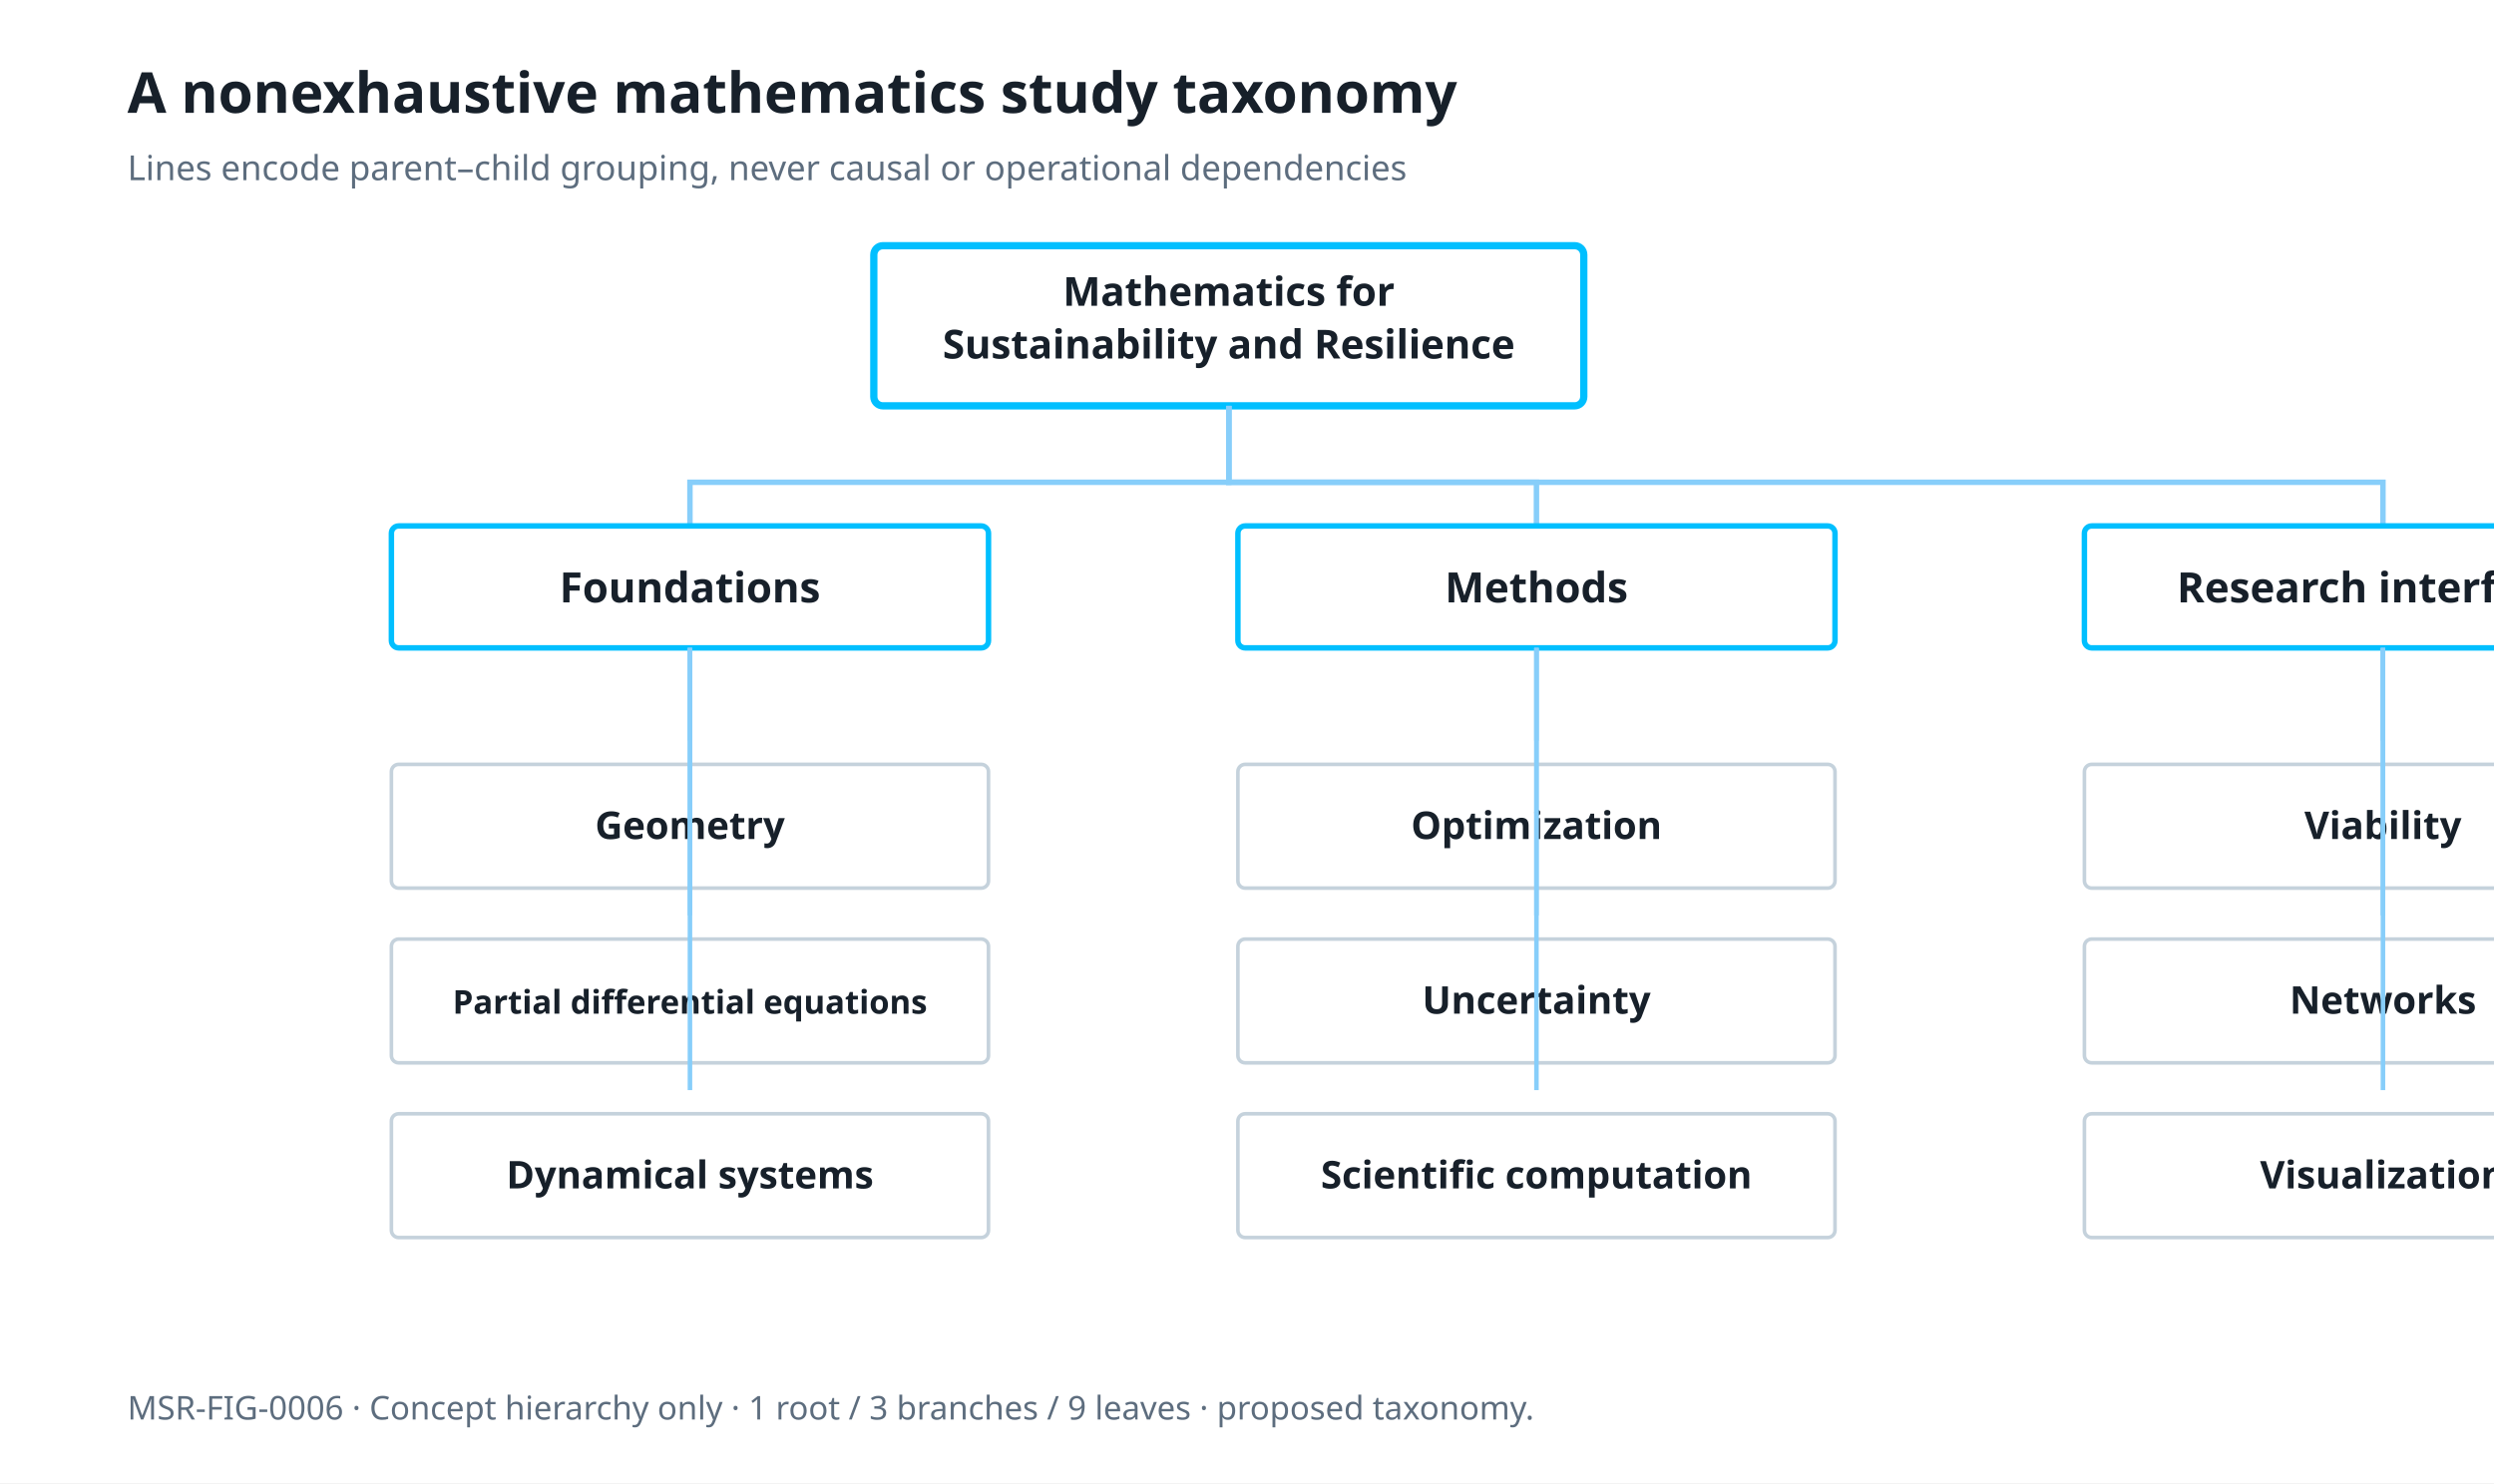
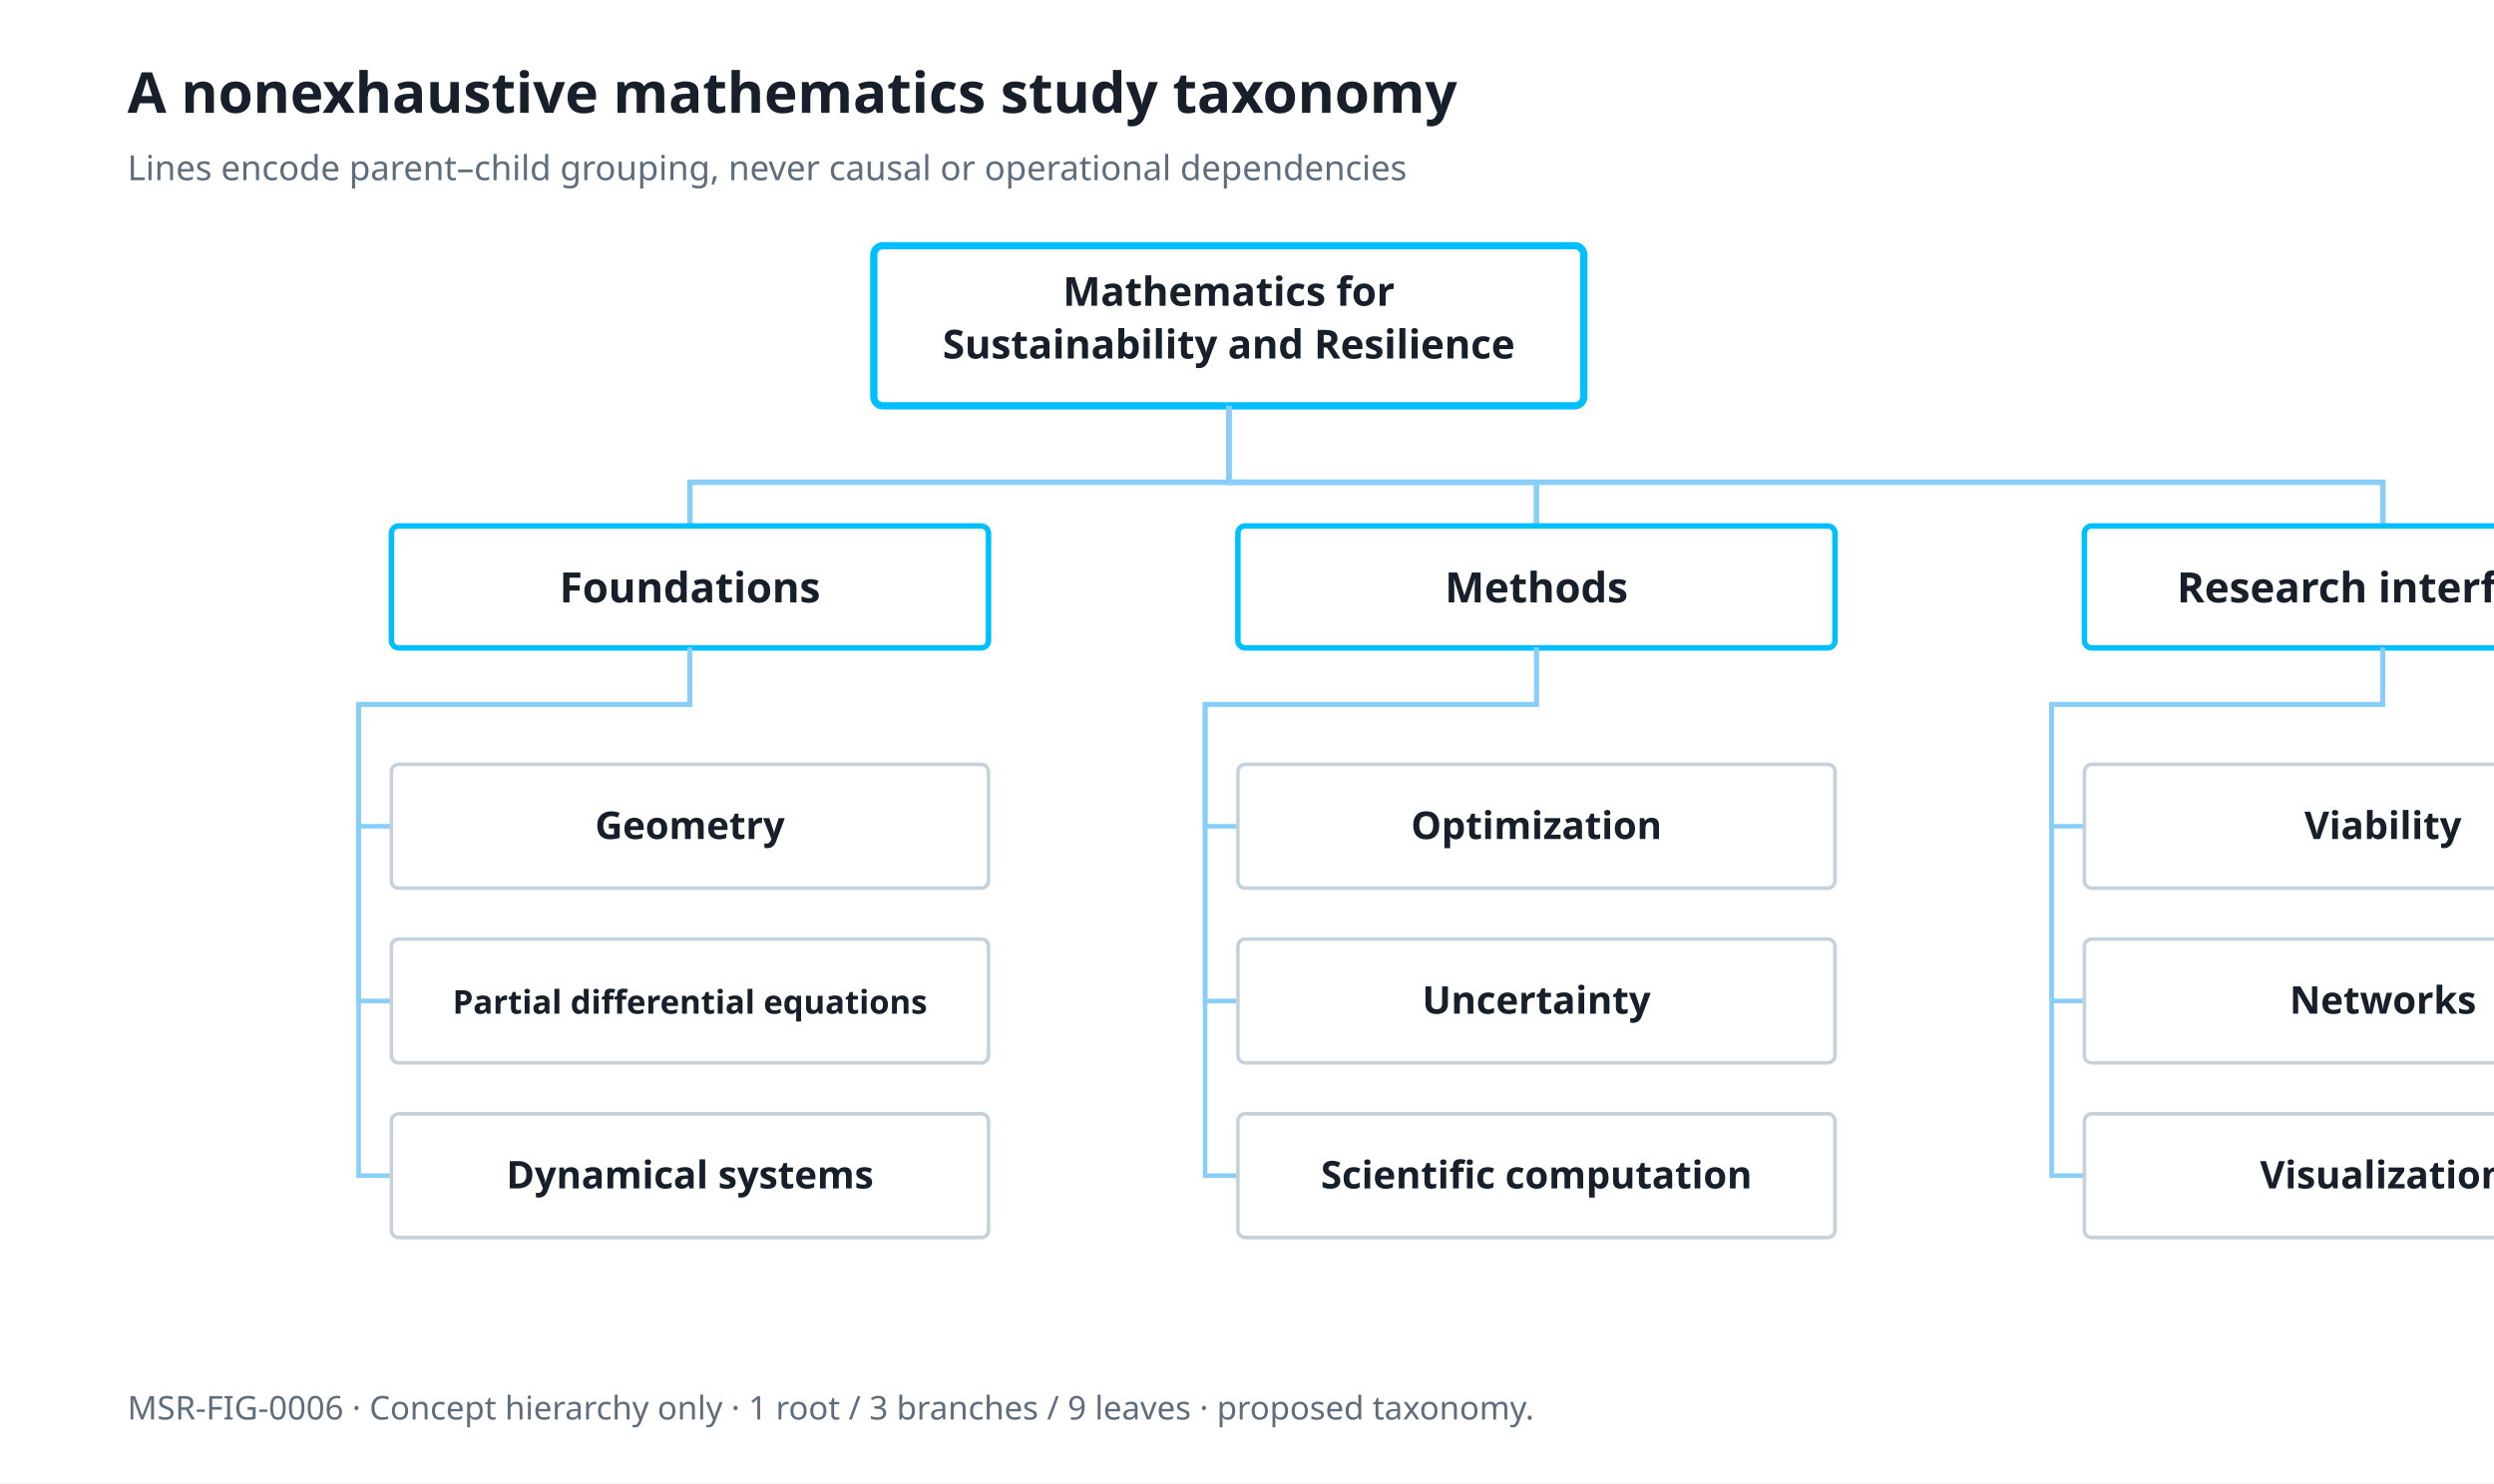
<svg xmlns="http://www.w3.org/2000/svg" width="1370" height="815" viewBox="0 0 1370 815" role="img" aria-labelledby="title description" data-figure-id="MSR-FIG-0006">
  <rect x="0" y="0" width="1370" height="815" fill="#FFFFFF" />
  <text x="70" y="62" font-family="system-ui" font-size="31" font-weight="700" fill="#17202A">A nonexhaustive mathematics study taxonomy</text>
  <text x="70" y="99" font-family="system-ui" font-size="19" fill="#5D6D7E">Lines encode parent–child grouping, never causal or operational dependencies</text>
  <rect data-node="root" x="480" y="135" width="390" height="88" rx="5" fill="#FFFFFF" stroke="#00BFFF" stroke-width="4" />
  <text x="675" y="168" text-anchor="middle" font-family="system-ui" font-size="22" font-weight="650" fill="#17202A">Mathematics for</text>
  <text x="675" y="197" text-anchor="middle" font-family="system-ui" font-size="22" font-weight="650" fill="#17202A">Sustainability and Resilience</text>
  <path data-relation="root-to-0" d="M 675 223 V 265 H 379 V 289" fill="none" stroke="#87CEFA" stroke-width="3" />
  <rect data-node="branch-0" x="215" y="289" width="328" height="67" rx="4" fill="#FFFFFF" stroke="#00BFFF" stroke-width="3" />
  <text x="379" y="331" text-anchor="middle" font-family="system-ui" font-size="23" font-weight="650" fill="#17202A">Foundations</text>
-   <path data-relation="branch-0-to-0" d="M 379 356 V 407" fill="none" stroke="#87CEFA" stroke-width="2.5" />
+   <path data-relation="branch-0-to-0" d="M 379 356 V 387 H 197 V 454 H 215" fill="none" stroke="#87CEFA" stroke-width="2.5" />
  <rect data-node="leaf-0-0" x="215" y="420" width="328" height="68" rx="4" fill="#FFFFFF" stroke="#C5D2DC" stroke-width="2" />
  <text x="379" y="461" text-anchor="middle" font-family="system-ui" font-size="21" font-weight="550" fill="#17202A">Geometry</text>
-   <path data-relation="branch-0-to-1" d="M 379 356 V 503" fill="none" stroke="#87CEFA" stroke-width="2.5" />
+   <path data-relation="branch-0-to-1" d="M 379 356 V 387 H 197 V 550 H 215" fill="none" stroke="#87CEFA" stroke-width="2.5" />
  <rect data-node="leaf-0-1" x="215" y="516" width="328" height="68" rx="4" fill="#FFFFFF" stroke="#C5D2DC" stroke-width="2" />
  <text x="379" y="557" text-anchor="middle" font-family="system-ui" font-size="18" font-weight="550" fill="#17202A">Partial differential equations</text>
-   <path data-relation="branch-0-to-2" d="M 379 356 V 599" fill="none" stroke="#87CEFA" stroke-width="2.5" />
+   <path data-relation="branch-0-to-2" d="M 379 356 V 387 H 197 V 646 H 215" fill="none" stroke="#87CEFA" stroke-width="2.5" />
  <rect data-node="leaf-0-2" x="215" y="612" width="328" height="68" rx="4" fill="#FFFFFF" stroke="#C5D2DC" stroke-width="2" />
  <text x="379" y="653" text-anchor="middle" font-family="system-ui" font-size="21" font-weight="550" fill="#17202A">Dynamical systems</text>
  <path data-relation="root-to-1" d="M 675 223 V 265 H 844 V 289" fill="none" stroke="#87CEFA" stroke-width="3" />
  <rect data-node="branch-1" x="680" y="289" width="328" height="67" rx="4" fill="#FFFFFF" stroke="#00BFFF" stroke-width="3" />
  <text x="844" y="331" text-anchor="middle" font-family="system-ui" font-size="23" font-weight="650" fill="#17202A">Methods</text>
-   <path data-relation="branch-1-to-0" d="M 844 356 V 407" fill="none" stroke="#87CEFA" stroke-width="2.5" />
+   <path data-relation="branch-1-to-0" d="M 844 356 V 387 H 662 V 454 H 680" fill="none" stroke="#87CEFA" stroke-width="2.5" />
  <rect data-node="leaf-1-0" x="680" y="420" width="328" height="68" rx="4" fill="#FFFFFF" stroke="#C5D2DC" stroke-width="2" />
  <text x="844" y="461" text-anchor="middle" font-family="system-ui" font-size="21" font-weight="550" fill="#17202A">Optimization</text>
-   <path data-relation="branch-1-to-1" d="M 844 356 V 503" fill="none" stroke="#87CEFA" stroke-width="2.5" />
+   <path data-relation="branch-1-to-1" d="M 844 356 V 387 H 662 V 550 H 680" fill="none" stroke="#87CEFA" stroke-width="2.5" />
  <rect data-node="leaf-1-1" x="680" y="516" width="328" height="68" rx="4" fill="#FFFFFF" stroke="#C5D2DC" stroke-width="2" />
  <text x="844" y="557" text-anchor="middle" font-family="system-ui" font-size="21" font-weight="550" fill="#17202A">Uncertainty</text>
-   <path data-relation="branch-1-to-2" d="M 844 356 V 599" fill="none" stroke="#87CEFA" stroke-width="2.5" />
+   <path data-relation="branch-1-to-2" d="M 844 356 V 387 H 662 V 646 H 680" fill="none" stroke="#87CEFA" stroke-width="2.5" />
  <rect data-node="leaf-1-2" x="680" y="612" width="328" height="68" rx="4" fill="#FFFFFF" stroke="#C5D2DC" stroke-width="2" />
  <text x="844" y="653" text-anchor="middle" font-family="system-ui" font-size="21" font-weight="550" fill="#17202A">Scientific computation</text>
  <path data-relation="root-to-2" d="M 675 223 V 265 H 1309 V 289" fill="none" stroke="#87CEFA" stroke-width="3" />
  <rect data-node="branch-2" x="1145" y="289" width="328" height="67" rx="4" fill="#FFFFFF" stroke="#00BFFF" stroke-width="3" />
  <text x="1309" y="331" text-anchor="middle" font-family="system-ui" font-size="23" font-weight="650" fill="#17202A">Research interfaces</text>
-   <path data-relation="branch-2-to-0" d="M 1309 356 V 407" fill="none" stroke="#87CEFA" stroke-width="2.5" />
+   <path data-relation="branch-2-to-0" d="M 1309 356 V 387 H 1127 V 454 H 1145" fill="none" stroke="#87CEFA" stroke-width="2.5" />
  <rect data-node="leaf-2-0" x="1145" y="420" width="328" height="68" rx="4" fill="#FFFFFF" stroke="#C5D2DC" stroke-width="2" />
  <text x="1309" y="461" text-anchor="middle" font-family="system-ui" font-size="21" font-weight="550" fill="#17202A">Viability</text>
-   <path data-relation="branch-2-to-1" d="M 1309 356 V 503" fill="none" stroke="#87CEFA" stroke-width="2.5" />
+   <path data-relation="branch-2-to-1" d="M 1309 356 V 387 H 1127 V 550 H 1145" fill="none" stroke="#87CEFA" stroke-width="2.5" />
  <rect data-node="leaf-2-1" x="1145" y="516" width="328" height="68" rx="4" fill="#FFFFFF" stroke="#C5D2DC" stroke-width="2" />
  <text x="1309" y="557" text-anchor="middle" font-family="system-ui" font-size="21" font-weight="550" fill="#17202A">Networks</text>
-   <path data-relation="branch-2-to-2" d="M 1309 356 V 599" fill="none" stroke="#87CEFA" stroke-width="2.5" />
+   <path data-relation="branch-2-to-2" d="M 1309 356 V 387 H 1127 V 646 H 1145" fill="none" stroke="#87CEFA" stroke-width="2.5" />
  <rect data-node="leaf-2-2" x="1145" y="612" width="328" height="68" rx="4" fill="#FFFFFF" stroke="#C5D2DC" stroke-width="2" />
  <text x="1309" y="653" text-anchor="middle" font-family="system-ui" font-size="21" font-weight="550" fill="#17202A">Visualization</text>
  <text x="70" y="780" font-family="system-ui" font-size="18" fill="#5D6D7E">MSR-FIG-0006 · Concept hierarchy only · 1 root / 3 branches / 9 leaves · proposed taxonomy.</text>
</svg>
